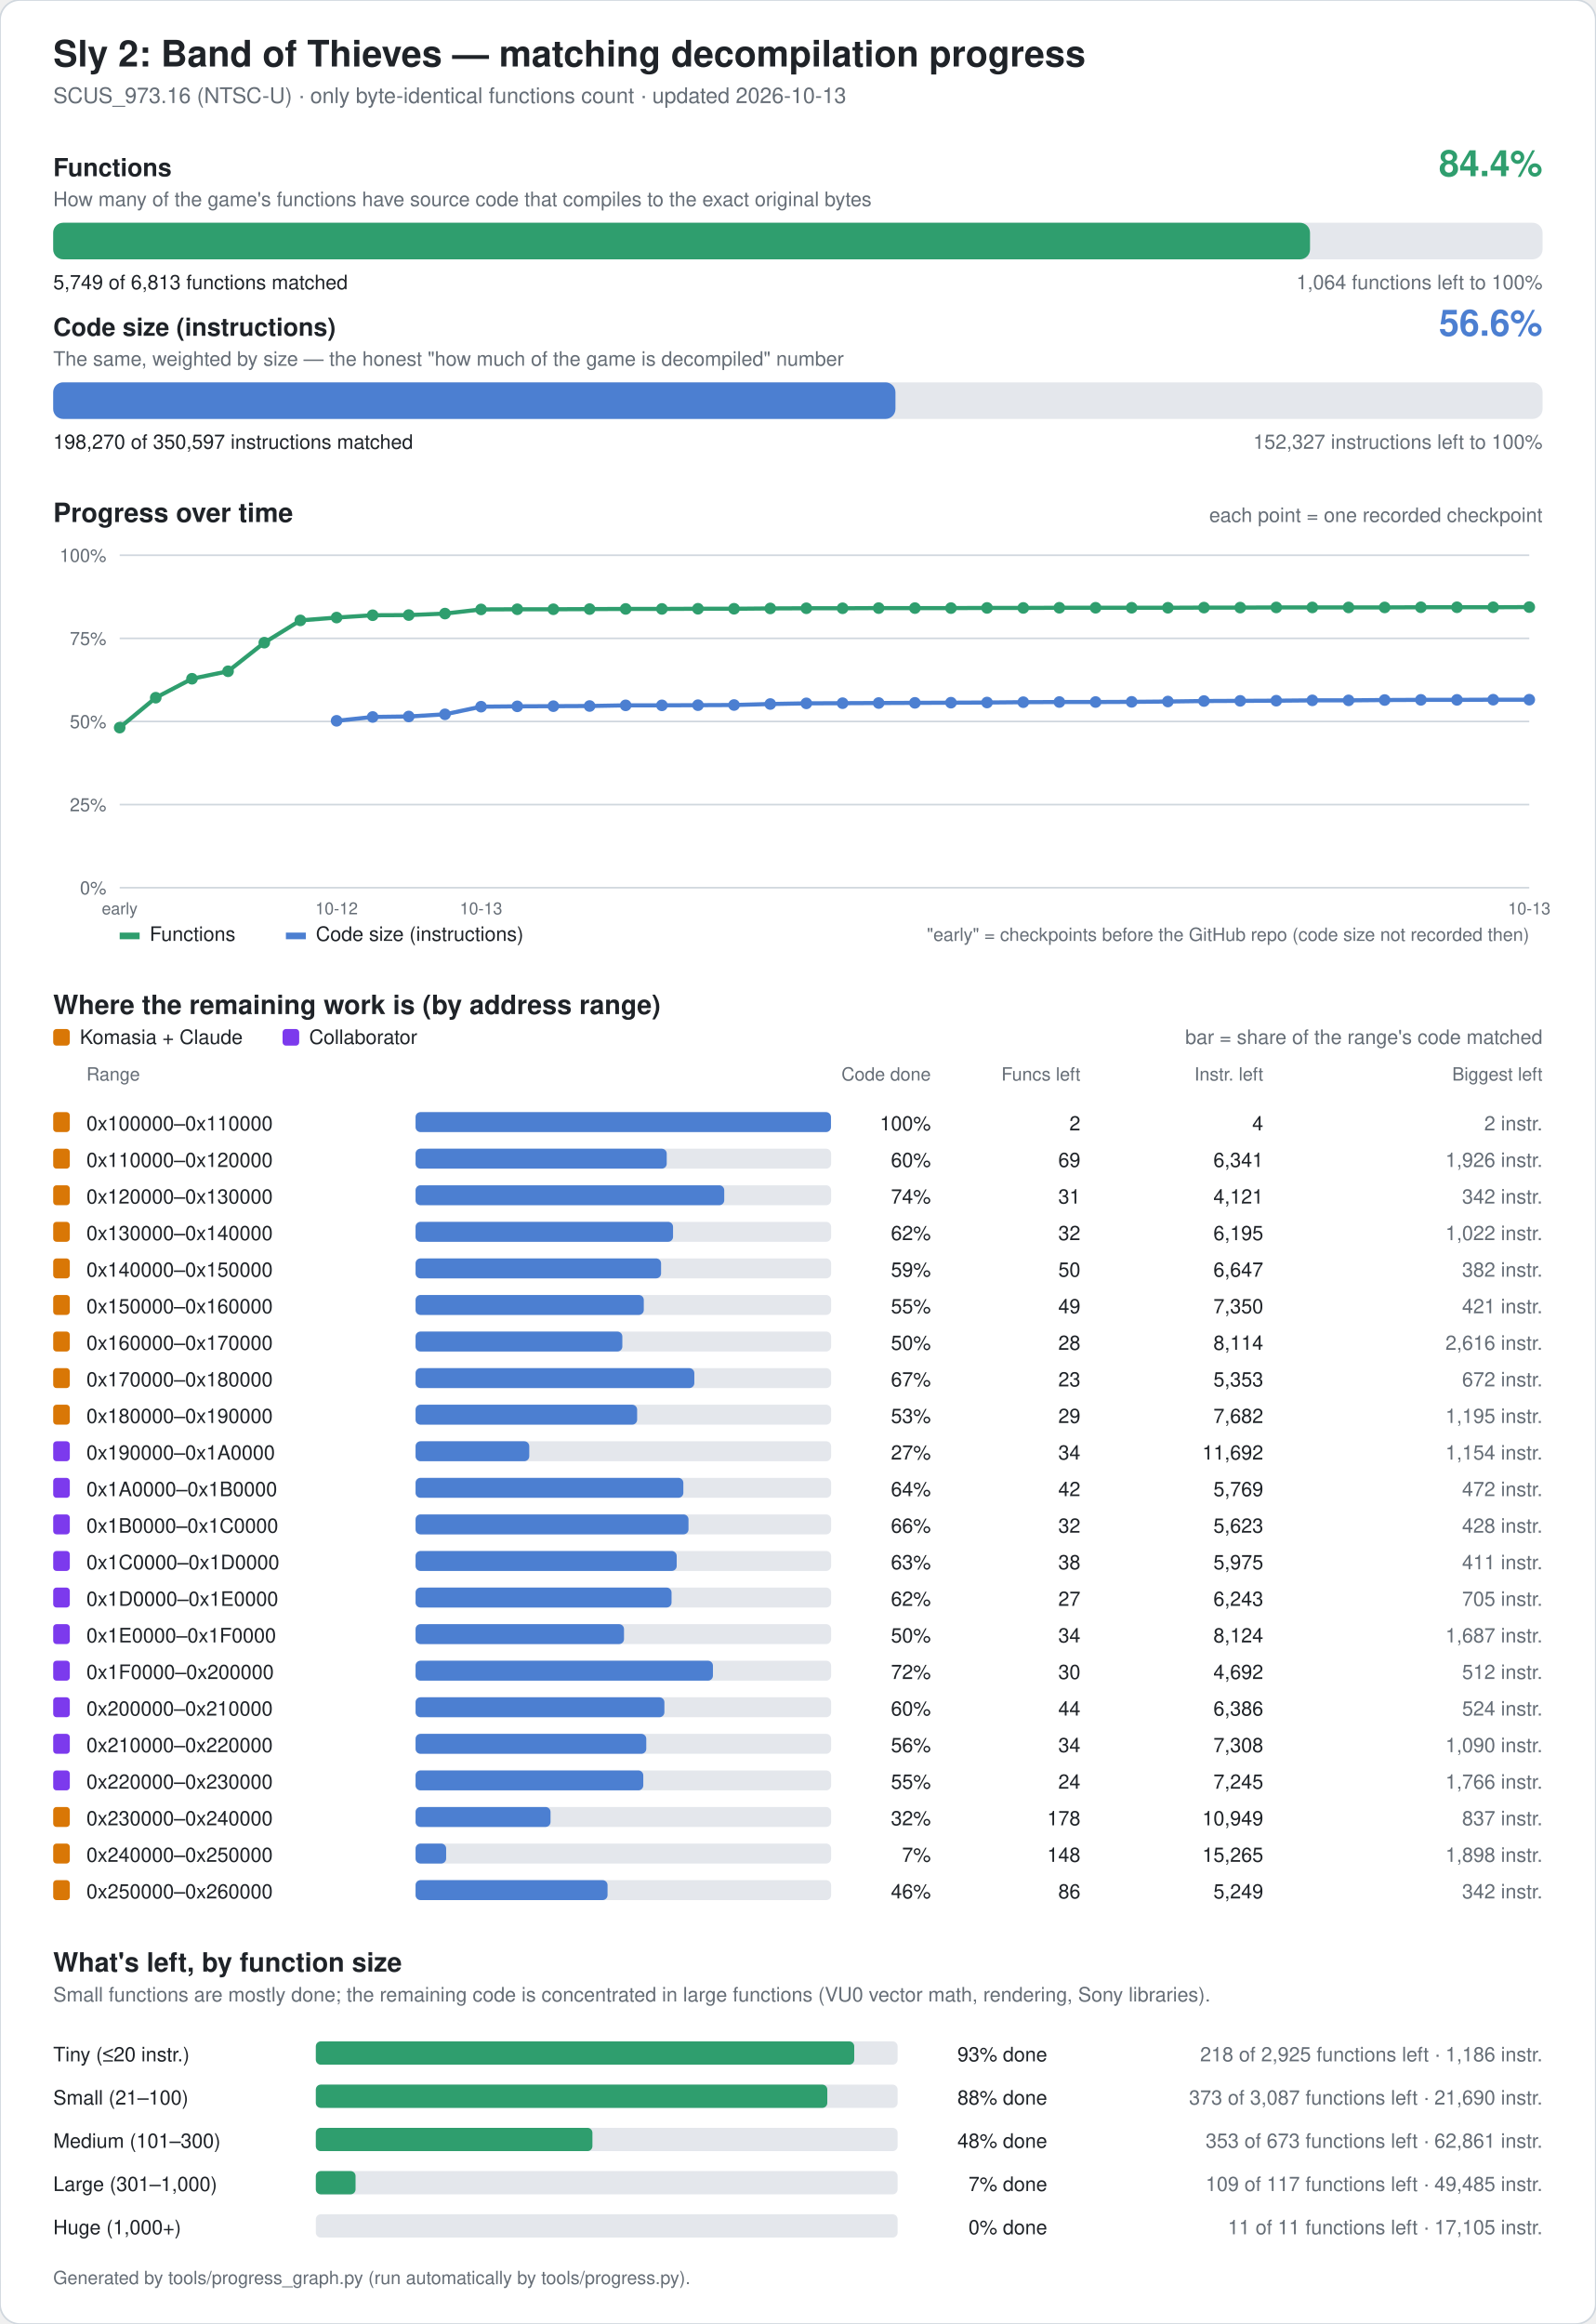
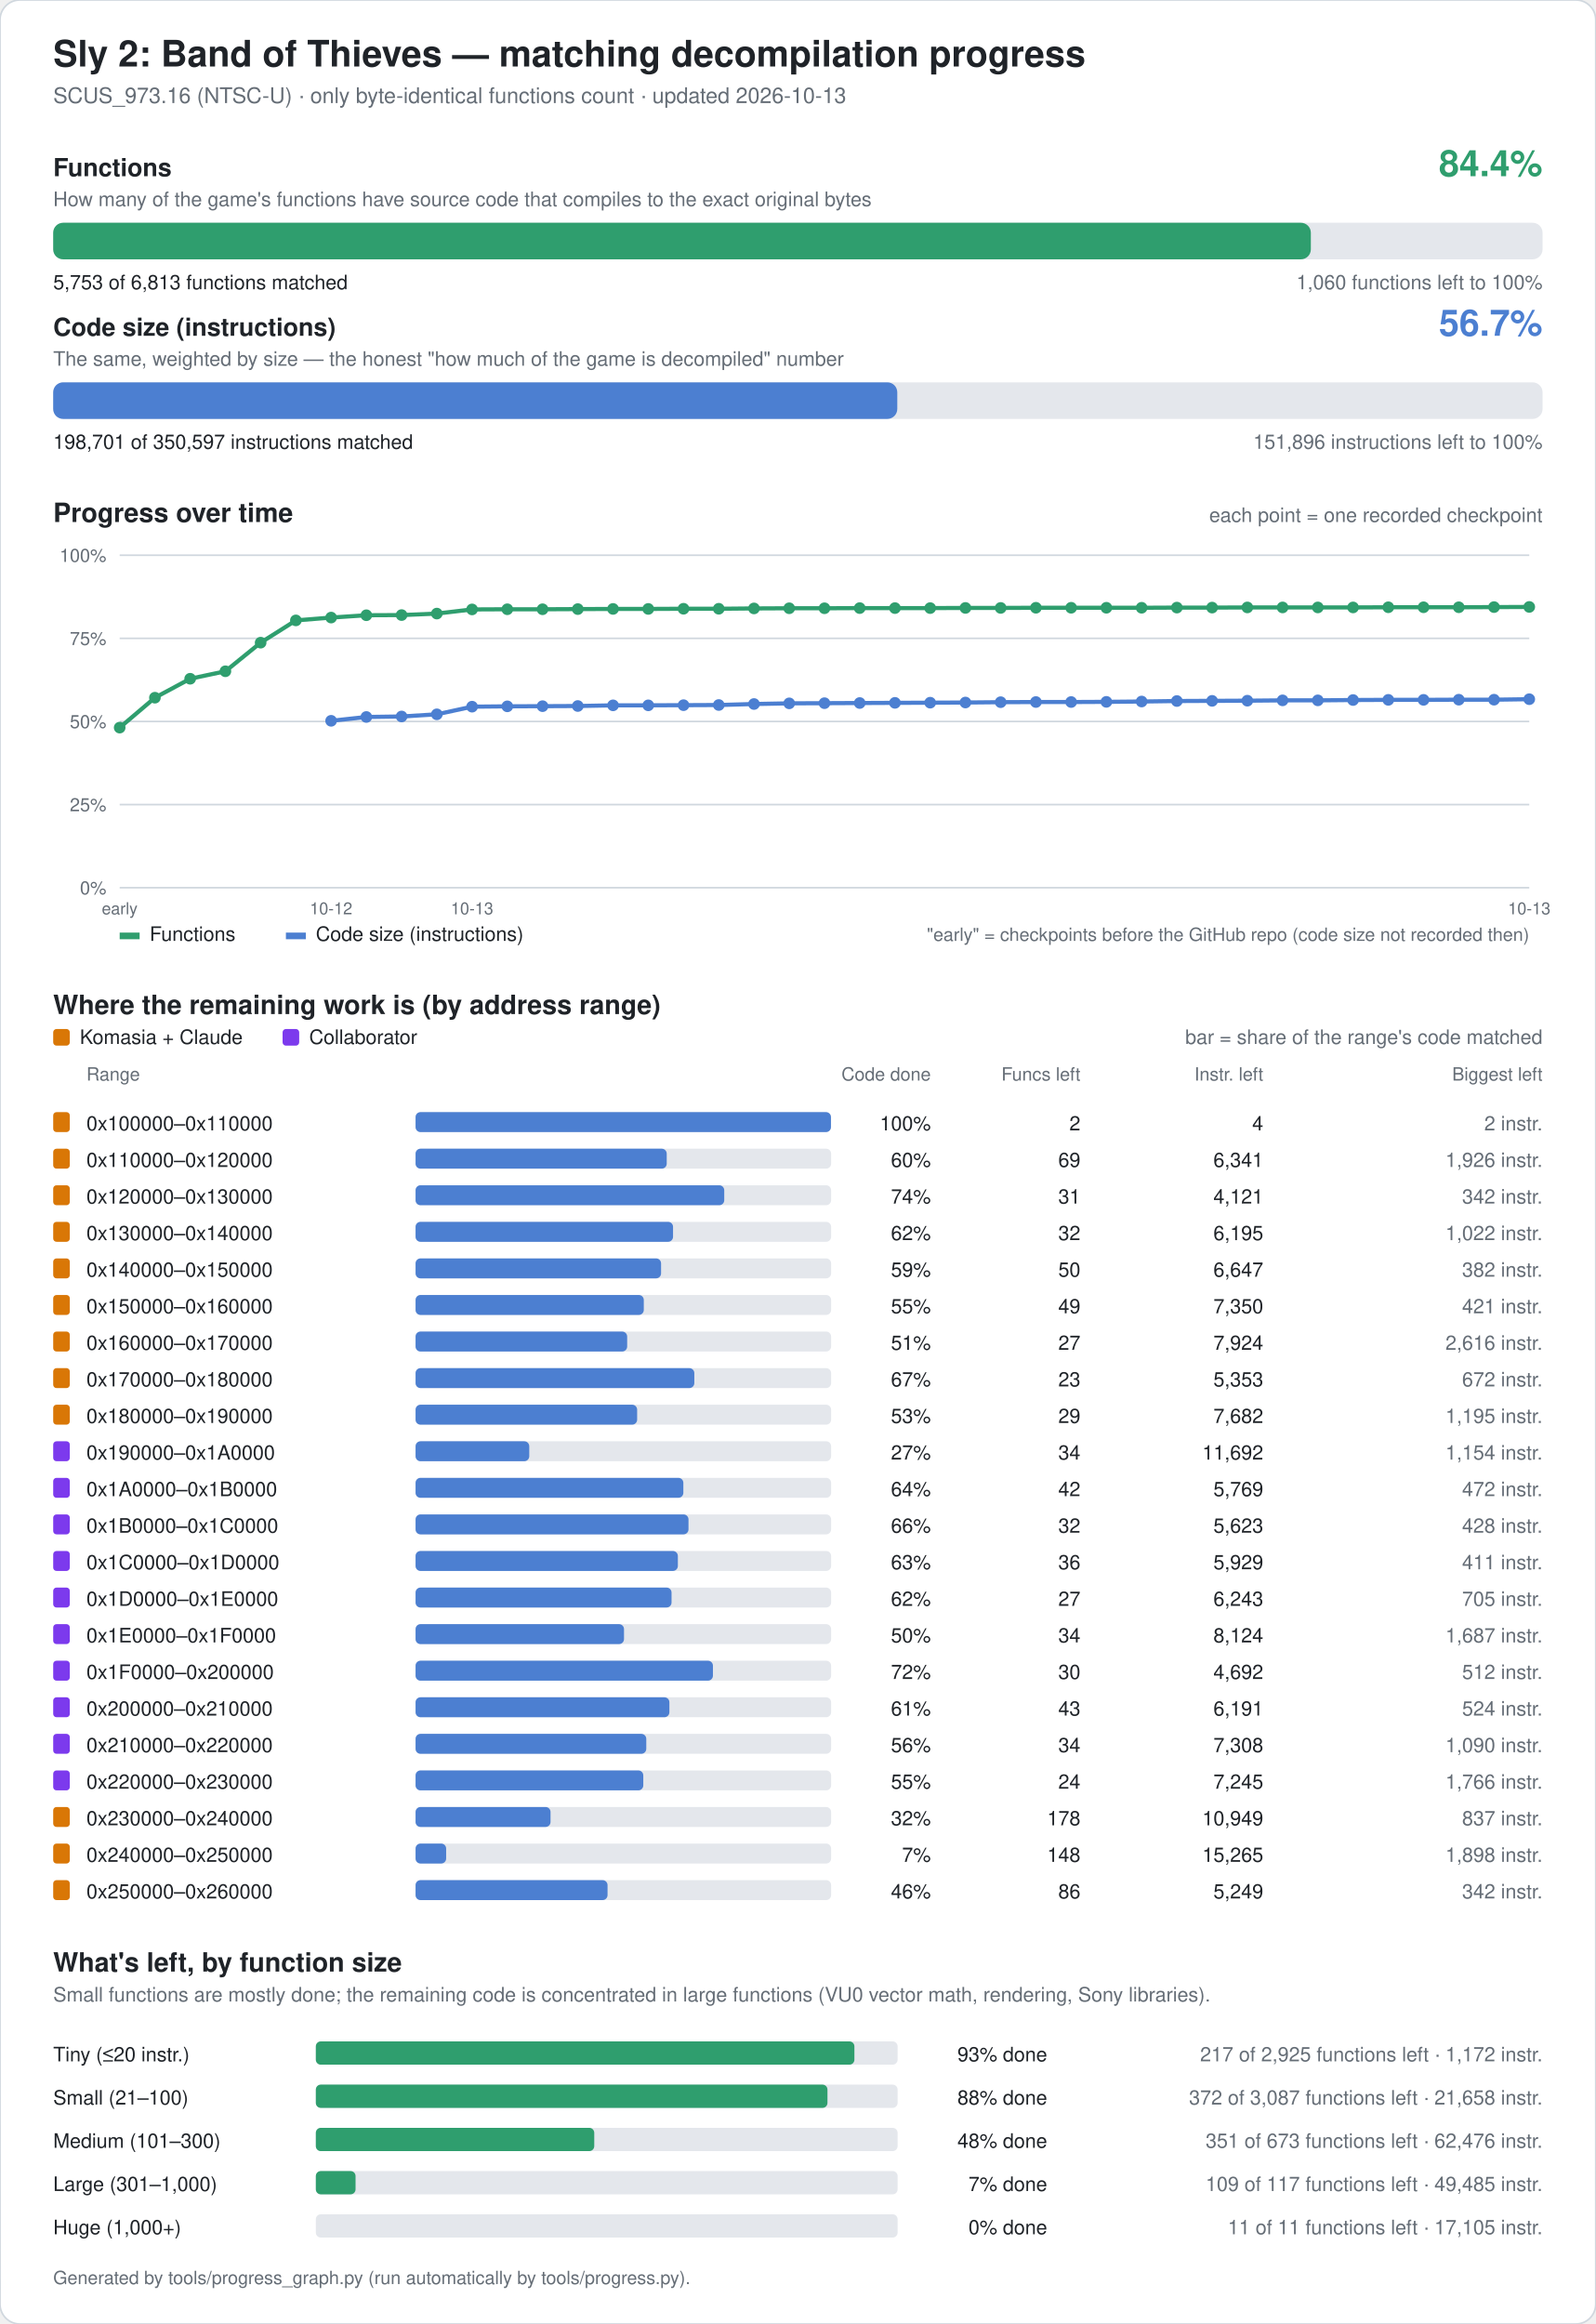
<svg xmlns="http://www.w3.org/2000/svg" width="960" height="1398" viewBox="0 0 960 1398" font-family="-apple-system,BlinkMacSystemFont,Segoe UI,Helvetica,Arial,sans-serif">
  <rect width="960" height="1398" rx="12" fill="#ffffff" stroke="#d0d7de" />
  <text x="32.0" y="40.0" font-size="22" fill="#1f2328" text-anchor="start" font-weight="bold">Sly 2: Band of Thieves — matching decompilation progress</text>
  <text x="32.0" y="62.0" font-size="13" fill="#656d76" text-anchor="start" font-weight="normal">SCUS_973.16 (NTSC-U) · only byte-identical functions count · updated 2026-10-13</text>
  <text x="32.0" y="106.0" font-size="15" fill="#1f2328" text-anchor="start" font-weight="bold">Functions</text>
  <text x="928.0" y="106.0" font-size="22" fill="#2f9e6e" text-anchor="end" font-weight="bold">84.4%</text>
  <text x="32.0" y="124.0" font-size="12" fill="#656d76" text-anchor="start" font-weight="normal">How many of the game's functions have source code that compiles to the exact original bytes</text>
  <rect x="32" y="134" width="896" height="22" rx="6" fill="#e4e7ec" />
-   <rect x="32" y="134" width="756.1" height="22" rx="6" fill="#2f9e6e" />
-   <text x="32.0" y="174.0" font-size="12" fill="#1f2328" text-anchor="start" font-weight="normal">5,749 of 6,813 functions matched</text>
-   <text x="928.0" y="174.0" font-size="12" fill="#656d76" text-anchor="end" font-weight="normal">1,064 functions left to 100%</text>
+   <rect x="32" y="134" width="756.6" height="22" rx="6" fill="#2f9e6e" />
+   <text x="32.0" y="174.0" font-size="12" fill="#1f2328" text-anchor="start" font-weight="normal">5,753 of 6,813 functions matched</text>
+   <text x="928.0" y="174.0" font-size="12" fill="#656d76" text-anchor="end" font-weight="normal">1,060 functions left to 100%</text>
  <text x="32.0" y="202.0" font-size="15" fill="#1f2328" text-anchor="start" font-weight="bold">Code size (instructions)</text>
-   <text x="928.0" y="202.0" font-size="22" fill="#4c7fd1" text-anchor="end" font-weight="bold">56.6%</text>
+   <text x="928.0" y="202.0" font-size="22" fill="#4c7fd1" text-anchor="end" font-weight="bold">56.7%</text>
  <text x="32.0" y="220.0" font-size="12" fill="#656d76" text-anchor="start" font-weight="normal">The same, weighted by size — the honest "how much of the game is decompiled" number</text>
  <rect x="32" y="230" width="896" height="22" rx="6" fill="#e4e7ec" />
-   <rect x="32" y="230" width="506.7" height="22" rx="6" fill="#4c7fd1" />
-   <text x="32.0" y="270.0" font-size="12" fill="#1f2328" text-anchor="start" font-weight="normal">198,270 of 350,597 instructions matched</text>
-   <text x="928.0" y="270.0" font-size="12" fill="#656d76" text-anchor="end" font-weight="normal">152,327 instructions left to 100%</text>
+   <rect x="32" y="230" width="507.8" height="22" rx="6" fill="#4c7fd1" />
+   <text x="32.0" y="270.0" font-size="12" fill="#1f2328" text-anchor="start" font-weight="normal">198,701 of 350,597 instructions matched</text>
+   <text x="928.0" y="270.0" font-size="12" fill="#656d76" text-anchor="end" font-weight="normal">151,896 instructions left to 100%</text>
  <text x="32.0" y="314.0" font-size="16" fill="#1f2328" text-anchor="start" font-weight="bold">Progress over time</text>
  <text x="928.0" y="314.0" font-size="12" fill="#656d76" text-anchor="end" font-weight="normal">each point = one recorded checkpoint</text>
  <line x1="72" y1="534.0" x2="920" y2="534.0" stroke="#d0d7de" stroke-width="1" />
  <text x="64.0" y="538.0" font-size="11" fill="#656d76" text-anchor="end" font-weight="normal">0%</text>
  <line x1="72" y1="484.0" x2="920" y2="484.0" stroke="#d0d7de" stroke-width="1" />
  <text x="64.0" y="488.0" font-size="11" fill="#656d76" text-anchor="end" font-weight="normal">25%</text>
  <line x1="72" y1="434.0" x2="920" y2="434.0" stroke="#d0d7de" stroke-width="1" />
  <text x="64.0" y="438.0" font-size="11" fill="#656d76" text-anchor="end" font-weight="normal">50%</text>
  <line x1="72" y1="384.0" x2="920" y2="384.0" stroke="#d0d7de" stroke-width="1" />
  <text x="64.0" y="388.0" font-size="11" fill="#656d76" text-anchor="end" font-weight="normal">75%</text>
  <line x1="72" y1="334.0" x2="920" y2="334.0" stroke="#d0d7de" stroke-width="1" />
  <text x="64.0" y="338.0" font-size="11" fill="#656d76" text-anchor="end" font-weight="normal">100%</text>
-   <polyline fill="none" stroke="#2f9e6e" stroke-width="2.5" stroke-linejoin="round" points="72.0,437.7 93.7,419.7 115.5,408.3 137.2,403.8 159.0,386.6 180.7,373.2 202.5,371.5 224.2,370.1 245.9,370.0 267.7,369.1 289.4,366.6 311.2,366.5 332.9,366.5 354.7,366.4 376.4,366.3 398.2,366.3 419.9,366.2 441.6,366.2 463.4,366.0 485.1,365.9 506.9,365.9 528.6,365.8 550.4,365.8 572.1,365.8 593.8,365.7 615.6,365.7 637.3,365.6 659.1,365.6 680.8,365.6 702.6,365.6 724.3,365.5 746.1,365.5 767.8,365.4 789.5,365.4 811.3,365.4 833.0,365.4 854.8,365.3 876.5,365.3 898.3,365.3 920.0,365.2" />
+   <polyline fill="none" stroke="#2f9e6e" stroke-width="2.5" stroke-linejoin="round" points="72.0,437.7 93.2,419.7 114.4,408.3 135.6,403.8 156.8,386.6 178.0,373.2 199.2,371.5 220.4,370.1 241.6,370.0 262.8,369.1 284.0,366.6 305.2,366.5 326.4,366.5 347.6,366.4 368.8,366.3 390.0,366.3 411.2,366.2 432.4,366.2 453.6,366.0 474.8,365.9 496.0,365.9 517.2,365.8 538.4,365.8 559.6,365.8 580.8,365.7 602.0,365.7 623.2,365.6 644.4,365.6 665.6,365.6 686.8,365.6 708.0,365.5 729.2,365.5 750.4,365.4 771.6,365.4 792.8,365.4 814.0,365.4 835.2,365.3 856.4,365.3 877.6,365.3 898.8,365.2 920.0,365.1" />
  <circle cx="72.0" cy="437.7" r="3.5" fill="#2f9e6e" />
-   <circle cx="93.7" cy="419.7" r="3.5" fill="#2f9e6e" />
-   <circle cx="115.5" cy="408.3" r="3.5" fill="#2f9e6e" />
-   <circle cx="137.2" cy="403.8" r="3.5" fill="#2f9e6e" />
-   <circle cx="159.0" cy="386.6" r="3.5" fill="#2f9e6e" />
-   <circle cx="180.7" cy="373.2" r="3.5" fill="#2f9e6e" />
-   <circle cx="202.5" cy="371.5" r="3.5" fill="#2f9e6e" />
-   <circle cx="224.2" cy="370.1" r="3.5" fill="#2f9e6e" />
-   <circle cx="245.9" cy="370.0" r="3.5" fill="#2f9e6e" />
-   <circle cx="267.7" cy="369.1" r="3.5" fill="#2f9e6e" />
-   <circle cx="289.4" cy="366.6" r="3.5" fill="#2f9e6e" />
-   <circle cx="311.2" cy="366.5" r="3.5" fill="#2f9e6e" />
-   <circle cx="332.9" cy="366.5" r="3.5" fill="#2f9e6e" />
-   <circle cx="354.7" cy="366.4" r="3.5" fill="#2f9e6e" />
-   <circle cx="376.4" cy="366.3" r="3.5" fill="#2f9e6e" />
-   <circle cx="398.2" cy="366.3" r="3.5" fill="#2f9e6e" />
-   <circle cx="419.9" cy="366.2" r="3.5" fill="#2f9e6e" />
-   <circle cx="441.6" cy="366.2" r="3.5" fill="#2f9e6e" />
-   <circle cx="463.4" cy="366.0" r="3.5" fill="#2f9e6e" />
-   <circle cx="485.1" cy="365.9" r="3.5" fill="#2f9e6e" />
-   <circle cx="506.9" cy="365.9" r="3.5" fill="#2f9e6e" />
-   <circle cx="528.6" cy="365.8" r="3.5" fill="#2f9e6e" />
-   <circle cx="550.4" cy="365.8" r="3.5" fill="#2f9e6e" />
-   <circle cx="572.1" cy="365.8" r="3.5" fill="#2f9e6e" />
-   <circle cx="593.8" cy="365.7" r="3.5" fill="#2f9e6e" />
-   <circle cx="615.6" cy="365.7" r="3.5" fill="#2f9e6e" />
-   <circle cx="637.3" cy="365.6" r="3.5" fill="#2f9e6e" />
-   <circle cx="659.1" cy="365.6" r="3.5" fill="#2f9e6e" />
-   <circle cx="680.8" cy="365.6" r="3.5" fill="#2f9e6e" />
-   <circle cx="702.6" cy="365.6" r="3.5" fill="#2f9e6e" />
-   <circle cx="724.3" cy="365.5" r="3.5" fill="#2f9e6e" />
-   <circle cx="746.1" cy="365.5" r="3.5" fill="#2f9e6e" />
-   <circle cx="767.8" cy="365.4" r="3.5" fill="#2f9e6e" />
-   <circle cx="789.5" cy="365.4" r="3.5" fill="#2f9e6e" />
-   <circle cx="811.3" cy="365.4" r="3.5" fill="#2f9e6e" />
-   <circle cx="833.0" cy="365.4" r="3.5" fill="#2f9e6e" />
-   <circle cx="854.8" cy="365.3" r="3.5" fill="#2f9e6e" />
-   <circle cx="876.5" cy="365.3" r="3.5" fill="#2f9e6e" />
-   <circle cx="898.3" cy="365.3" r="3.5" fill="#2f9e6e" />
-   <circle cx="920.0" cy="365.2" r="3.5" fill="#2f9e6e" />
-   <polyline fill="none" stroke="#4c7fd1" stroke-width="2.5" stroke-linejoin="round" points="202.5,433.6 224.2,431.3 245.9,431.0 267.7,429.7 289.4,425.1 311.2,424.9 332.9,424.8 354.7,424.7 376.4,424.3 398.2,424.3 419.9,424.2 441.6,424.1 463.4,423.5 485.1,423.1 506.9,423.0 528.6,422.9 550.4,422.8 572.1,422.7 593.8,422.6 615.6,422.4 637.3,422.3 659.1,422.3 680.8,422.2 702.6,422.0 724.3,421.7 746.1,421.6 767.8,421.5 789.5,421.3 811.3,421.3 833.0,421.1 854.8,421.0 876.5,421.0 898.3,420.9 920.0,420.9" />
-   <circle cx="202.5" cy="433.6" r="3.5" fill="#4c7fd1" />
-   <circle cx="224.2" cy="431.3" r="3.5" fill="#4c7fd1" />
-   <circle cx="245.9" cy="431.0" r="3.5" fill="#4c7fd1" />
-   <circle cx="267.7" cy="429.7" r="3.5" fill="#4c7fd1" />
-   <circle cx="289.4" cy="425.1" r="3.5" fill="#4c7fd1" />
-   <circle cx="311.2" cy="424.9" r="3.5" fill="#4c7fd1" />
-   <circle cx="332.9" cy="424.8" r="3.5" fill="#4c7fd1" />
-   <circle cx="354.7" cy="424.7" r="3.5" fill="#4c7fd1" />
-   <circle cx="376.4" cy="424.3" r="3.5" fill="#4c7fd1" />
-   <circle cx="398.2" cy="424.3" r="3.5" fill="#4c7fd1" />
-   <circle cx="419.9" cy="424.2" r="3.5" fill="#4c7fd1" />
-   <circle cx="441.6" cy="424.1" r="3.5" fill="#4c7fd1" />
-   <circle cx="463.4" cy="423.5" r="3.5" fill="#4c7fd1" />
-   <circle cx="485.1" cy="423.1" r="3.5" fill="#4c7fd1" />
-   <circle cx="506.9" cy="423.0" r="3.5" fill="#4c7fd1" />
-   <circle cx="528.6" cy="422.9" r="3.5" fill="#4c7fd1" />
-   <circle cx="550.4" cy="422.8" r="3.5" fill="#4c7fd1" />
-   <circle cx="572.1" cy="422.7" r="3.5" fill="#4c7fd1" />
-   <circle cx="593.8" cy="422.6" r="3.5" fill="#4c7fd1" />
-   <circle cx="615.6" cy="422.4" r="3.5" fill="#4c7fd1" />
-   <circle cx="637.3" cy="422.3" r="3.5" fill="#4c7fd1" />
-   <circle cx="659.1" cy="422.3" r="3.5" fill="#4c7fd1" />
-   <circle cx="680.8" cy="422.2" r="3.5" fill="#4c7fd1" />
-   <circle cx="702.6" cy="422.0" r="3.5" fill="#4c7fd1" />
-   <circle cx="724.3" cy="421.7" r="3.5" fill="#4c7fd1" />
-   <circle cx="746.1" cy="421.6" r="3.5" fill="#4c7fd1" />
-   <circle cx="767.8" cy="421.5" r="3.5" fill="#4c7fd1" />
-   <circle cx="789.5" cy="421.3" r="3.5" fill="#4c7fd1" />
-   <circle cx="811.3" cy="421.3" r="3.5" fill="#4c7fd1" />
-   <circle cx="833.0" cy="421.1" r="3.5" fill="#4c7fd1" />
-   <circle cx="854.8" cy="421.0" r="3.5" fill="#4c7fd1" />
-   <circle cx="876.5" cy="421.0" r="3.5" fill="#4c7fd1" />
-   <circle cx="898.3" cy="420.9" r="3.5" fill="#4c7fd1" />
-   <circle cx="920.0" cy="420.9" r="3.5" fill="#4c7fd1" />
+   <circle cx="93.2" cy="419.7" r="3.5" fill="#2f9e6e" />
+   <circle cx="114.4" cy="408.3" r="3.5" fill="#2f9e6e" />
+   <circle cx="135.6" cy="403.8" r="3.5" fill="#2f9e6e" />
+   <circle cx="156.8" cy="386.6" r="3.5" fill="#2f9e6e" />
+   <circle cx="178.0" cy="373.2" r="3.5" fill="#2f9e6e" />
+   <circle cx="199.2" cy="371.5" r="3.5" fill="#2f9e6e" />
+   <circle cx="220.4" cy="370.1" r="3.5" fill="#2f9e6e" />
+   <circle cx="241.6" cy="370.0" r="3.5" fill="#2f9e6e" />
+   <circle cx="262.8" cy="369.1" r="3.5" fill="#2f9e6e" />
+   <circle cx="284.0" cy="366.6" r="3.5" fill="#2f9e6e" />
+   <circle cx="305.2" cy="366.5" r="3.5" fill="#2f9e6e" />
+   <circle cx="326.4" cy="366.5" r="3.5" fill="#2f9e6e" />
+   <circle cx="347.6" cy="366.4" r="3.5" fill="#2f9e6e" />
+   <circle cx="368.8" cy="366.3" r="3.5" fill="#2f9e6e" />
+   <circle cx="390.0" cy="366.3" r="3.5" fill="#2f9e6e" />
+   <circle cx="411.2" cy="366.2" r="3.5" fill="#2f9e6e" />
+   <circle cx="432.4" cy="366.2" r="3.5" fill="#2f9e6e" />
+   <circle cx="453.6" cy="366.0" r="3.5" fill="#2f9e6e" />
+   <circle cx="474.8" cy="365.9" r="3.5" fill="#2f9e6e" />
+   <circle cx="496.0" cy="365.9" r="3.5" fill="#2f9e6e" />
+   <circle cx="517.2" cy="365.8" r="3.5" fill="#2f9e6e" />
+   <circle cx="538.4" cy="365.8" r="3.5" fill="#2f9e6e" />
+   <circle cx="559.6" cy="365.8" r="3.5" fill="#2f9e6e" />
+   <circle cx="580.8" cy="365.7" r="3.5" fill="#2f9e6e" />
+   <circle cx="602.0" cy="365.7" r="3.5" fill="#2f9e6e" />
+   <circle cx="623.2" cy="365.6" r="3.5" fill="#2f9e6e" />
+   <circle cx="644.4" cy="365.6" r="3.5" fill="#2f9e6e" />
+   <circle cx="665.6" cy="365.6" r="3.5" fill="#2f9e6e" />
+   <circle cx="686.8" cy="365.6" r="3.5" fill="#2f9e6e" />
+   <circle cx="708.0" cy="365.5" r="3.5" fill="#2f9e6e" />
+   <circle cx="729.2" cy="365.5" r="3.5" fill="#2f9e6e" />
+   <circle cx="750.4" cy="365.4" r="3.5" fill="#2f9e6e" />
+   <circle cx="771.6" cy="365.4" r="3.5" fill="#2f9e6e" />
+   <circle cx="792.8" cy="365.4" r="3.5" fill="#2f9e6e" />
+   <circle cx="814.0" cy="365.4" r="3.5" fill="#2f9e6e" />
+   <circle cx="835.2" cy="365.3" r="3.5" fill="#2f9e6e" />
+   <circle cx="856.4" cy="365.3" r="3.5" fill="#2f9e6e" />
+   <circle cx="877.6" cy="365.3" r="3.5" fill="#2f9e6e" />
+   <circle cx="898.8" cy="365.2" r="3.5" fill="#2f9e6e" />
+   <circle cx="920.0" cy="365.1" r="3.5" fill="#2f9e6e" />
+   <polyline fill="none" stroke="#4c7fd1" stroke-width="2.5" stroke-linejoin="round" points="199.2,433.6 220.4,431.3 241.6,431.0 262.8,429.7 284.0,425.1 305.2,424.9 326.4,424.8 347.6,424.7 368.8,424.3 390.0,424.3 411.2,424.2 432.4,424.1 453.6,423.5 474.8,423.1 496.0,423.0 517.2,422.9 538.4,422.8 559.6,422.7 580.8,422.6 602.0,422.4 623.2,422.3 644.4,422.3 665.6,422.2 686.8,422.0 708.0,421.7 729.2,421.6 750.4,421.5 771.6,421.3 792.8,421.3 814.0,421.1 835.2,421.0 856.4,421.0 877.6,420.9 898.8,420.9 920.0,420.6" />
+   <circle cx="199.2" cy="433.6" r="3.5" fill="#4c7fd1" />
+   <circle cx="220.4" cy="431.3" r="3.5" fill="#4c7fd1" />
+   <circle cx="241.6" cy="431.0" r="3.5" fill="#4c7fd1" />
+   <circle cx="262.8" cy="429.7" r="3.5" fill="#4c7fd1" />
+   <circle cx="284.0" cy="425.1" r="3.5" fill="#4c7fd1" />
+   <circle cx="305.2" cy="424.9" r="3.5" fill="#4c7fd1" />
+   <circle cx="326.4" cy="424.8" r="3.5" fill="#4c7fd1" />
+   <circle cx="347.6" cy="424.7" r="3.5" fill="#4c7fd1" />
+   <circle cx="368.8" cy="424.3" r="3.5" fill="#4c7fd1" />
+   <circle cx="390.0" cy="424.3" r="3.5" fill="#4c7fd1" />
+   <circle cx="411.2" cy="424.2" r="3.5" fill="#4c7fd1" />
+   <circle cx="432.4" cy="424.1" r="3.5" fill="#4c7fd1" />
+   <circle cx="453.6" cy="423.5" r="3.5" fill="#4c7fd1" />
+   <circle cx="474.8" cy="423.1" r="3.5" fill="#4c7fd1" />
+   <circle cx="496.0" cy="423.0" r="3.5" fill="#4c7fd1" />
+   <circle cx="517.2" cy="422.9" r="3.5" fill="#4c7fd1" />
+   <circle cx="538.4" cy="422.8" r="3.5" fill="#4c7fd1" />
+   <circle cx="559.6" cy="422.7" r="3.5" fill="#4c7fd1" />
+   <circle cx="580.8" cy="422.6" r="3.5" fill="#4c7fd1" />
+   <circle cx="602.0" cy="422.4" r="3.5" fill="#4c7fd1" />
+   <circle cx="623.2" cy="422.3" r="3.5" fill="#4c7fd1" />
+   <circle cx="644.4" cy="422.3" r="3.5" fill="#4c7fd1" />
+   <circle cx="665.6" cy="422.2" r="3.5" fill="#4c7fd1" />
+   <circle cx="686.8" cy="422.0" r="3.5" fill="#4c7fd1" />
+   <circle cx="708.0" cy="421.7" r="3.5" fill="#4c7fd1" />
+   <circle cx="729.2" cy="421.6" r="3.5" fill="#4c7fd1" />
+   <circle cx="750.4" cy="421.5" r="3.5" fill="#4c7fd1" />
+   <circle cx="771.6" cy="421.3" r="3.5" fill="#4c7fd1" />
+   <circle cx="792.8" cy="421.3" r="3.5" fill="#4c7fd1" />
+   <circle cx="814.0" cy="421.1" r="3.5" fill="#4c7fd1" />
+   <circle cx="835.2" cy="421.0" r="3.5" fill="#4c7fd1" />
+   <circle cx="856.4" cy="421.0" r="3.5" fill="#4c7fd1" />
+   <circle cx="877.6" cy="420.9" r="3.5" fill="#4c7fd1" />
+   <circle cx="898.8" cy="420.9" r="3.5" fill="#4c7fd1" />
+   <circle cx="920.0" cy="420.6" r="3.5" fill="#4c7fd1" />
  <text x="72.0" y="550.0" font-size="10" fill="#656d76" text-anchor="middle" font-weight="normal">early</text>
-   <text x="202.5" y="550.0" font-size="10" fill="#656d76" text-anchor="middle" font-weight="normal">10-12</text>
-   <text x="289.4" y="550.0" font-size="10" fill="#656d76" text-anchor="middle" font-weight="normal">10-13</text>
+   <text x="199.2" y="550.0" font-size="10" fill="#656d76" text-anchor="middle" font-weight="normal">10-12</text>
+   <text x="284.0" y="550.0" font-size="10" fill="#656d76" text-anchor="middle" font-weight="normal">10-13</text>
  <text x="920.0" y="550.0" font-size="10" fill="#656d76" text-anchor="middle" font-weight="normal">10-13</text>
  <rect x="72" y="561" width="12" height="4" fill="#2f9e6e" />
  <text x="90.0" y="566.0" font-size="12" fill="#1f2328" text-anchor="start" font-weight="normal">Functions</text>
  <rect x="172" y="561" width="12" height="4" fill="#4c7fd1" />
  <text x="190.0" y="566.0" font-size="12" fill="#1f2328" text-anchor="start" font-weight="normal">Code size (instructions)</text>
  <text x="920.0" y="566.0" font-size="11" fill="#656d76" text-anchor="end" font-weight="normal">"early" = checkpoints before the GitHub repo (code size not recorded then)</text>
  <text x="32.0" y="610.0" font-size="16" fill="#1f2328" text-anchor="start" font-weight="bold">Where the remaining work is (by address range)</text>
  <rect x="32" y="619" width="10" height="10" rx="2" fill="#d97706" />
  <text x="48.0" y="628.0" font-size="12" fill="#1f2328" text-anchor="start" font-weight="normal">Komasia + Claude</text>
  <rect x="170" y="619" width="10" height="10" rx="2" fill="#7c3aed" />
  <text x="186.0" y="628.0" font-size="12" fill="#1f2328" text-anchor="start" font-weight="normal">Collaborator</text>
  <text x="928.0" y="628.0" font-size="12" fill="#656d76" text-anchor="end" font-weight="normal">bar = share of the range's code matched</text>
  <text x="52.0" y="650.0" font-size="11" fill="#656d76" text-anchor="start" font-weight="normal">Range</text>
  <text x="560.0" y="650.0" font-size="11" fill="#656d76" text-anchor="end" font-weight="normal">Code done</text>
  <text x="650.0" y="650.0" font-size="11" fill="#656d76" text-anchor="end" font-weight="normal">Funcs left</text>
  <text x="760.0" y="650.0" font-size="11" fill="#656d76" text-anchor="end" font-weight="normal">Instr. left</text>
  <text x="928.0" y="650.0" font-size="11" fill="#656d76" text-anchor="end" font-weight="normal">Biggest left</text>
  <rect x="32" y="669" width="10" height="12" rx="2" fill="#d97706" />
  <text x="52.0" y="680.0" font-size="12" fill="#1f2328" text-anchor="start" font-weight="normal">0x100000–0x110000</text>
  <rect x="250" y="669" width="250" height="12" rx="3" fill="#e4e7ec" />
  <rect x="250" y="669" width="249.9" height="12" rx="3" fill="#4c7fd1" />
  <text x="560.0" y="680.0" font-size="12" fill="#1f2328" text-anchor="end" font-weight="normal">100%</text>
  <text x="650.0" y="680.0" font-size="12" fill="#1f2328" text-anchor="end" font-weight="normal">2</text>
  <text x="760.0" y="680.0" font-size="12" fill="#1f2328" text-anchor="end" font-weight="normal">4</text>
  <text x="928.0" y="680.0" font-size="12" fill="#656d76" text-anchor="end" font-weight="normal">2 instr.</text>
  <rect x="32" y="691" width="10" height="12" rx="2" fill="#d97706" />
  <text x="52.0" y="702.0" font-size="12" fill="#1f2328" text-anchor="start" font-weight="normal">0x110000–0x120000</text>
  <rect x="250" y="691" width="250" height="12" rx="3" fill="#e4e7ec" />
  <rect x="250" y="691" width="151.1" height="12" rx="3" fill="#4c7fd1" />
  <text x="560.0" y="702.0" font-size="12" fill="#1f2328" text-anchor="end" font-weight="normal">60%</text>
  <text x="650.0" y="702.0" font-size="12" fill="#1f2328" text-anchor="end" font-weight="normal">69</text>
  <text x="760.0" y="702.0" font-size="12" fill="#1f2328" text-anchor="end" font-weight="normal">6,341</text>
  <text x="928.0" y="702.0" font-size="12" fill="#656d76" text-anchor="end" font-weight="normal">1,926 instr.</text>
  <rect x="32" y="713" width="10" height="12" rx="2" fill="#d97706" />
  <text x="52.0" y="724.0" font-size="12" fill="#1f2328" text-anchor="start" font-weight="normal">0x120000–0x130000</text>
  <rect x="250" y="713" width="250" height="12" rx="3" fill="#e4e7ec" />
  <rect x="250" y="713" width="185.7" height="12" rx="3" fill="#4c7fd1" />
  <text x="560.0" y="724.0" font-size="12" fill="#1f2328" text-anchor="end" font-weight="normal">74%</text>
  <text x="650.0" y="724.0" font-size="12" fill="#1f2328" text-anchor="end" font-weight="normal">31</text>
  <text x="760.0" y="724.0" font-size="12" fill="#1f2328" text-anchor="end" font-weight="normal">4,121</text>
  <text x="928.0" y="724.0" font-size="12" fill="#656d76" text-anchor="end" font-weight="normal">342 instr.</text>
  <rect x="32" y="735" width="10" height="12" rx="2" fill="#d97706" />
  <text x="52.0" y="746.0" font-size="12" fill="#1f2328" text-anchor="start" font-weight="normal">0x130000–0x140000</text>
  <rect x="250" y="735" width="250" height="12" rx="3" fill="#e4e7ec" />
  <rect x="250" y="735" width="154.9" height="12" rx="3" fill="#4c7fd1" />
  <text x="560.0" y="746.0" font-size="12" fill="#1f2328" text-anchor="end" font-weight="normal">62%</text>
  <text x="650.0" y="746.0" font-size="12" fill="#1f2328" text-anchor="end" font-weight="normal">32</text>
  <text x="760.0" y="746.0" font-size="12" fill="#1f2328" text-anchor="end" font-weight="normal">6,195</text>
  <text x="928.0" y="746.0" font-size="12" fill="#656d76" text-anchor="end" font-weight="normal">1,022 instr.</text>
  <rect x="32" y="757" width="10" height="12" rx="2" fill="#d97706" />
  <text x="52.0" y="768.0" font-size="12" fill="#1f2328" text-anchor="start" font-weight="normal">0x140000–0x150000</text>
  <rect x="250" y="757" width="250" height="12" rx="3" fill="#e4e7ec" />
  <rect x="250" y="757" width="147.7" height="12" rx="3" fill="#4c7fd1" />
  <text x="560.0" y="768.0" font-size="12" fill="#1f2328" text-anchor="end" font-weight="normal">59%</text>
  <text x="650.0" y="768.0" font-size="12" fill="#1f2328" text-anchor="end" font-weight="normal">50</text>
  <text x="760.0" y="768.0" font-size="12" fill="#1f2328" text-anchor="end" font-weight="normal">6,647</text>
  <text x="928.0" y="768.0" font-size="12" fill="#656d76" text-anchor="end" font-weight="normal">382 instr.</text>
  <rect x="32" y="779" width="10" height="12" rx="2" fill="#d97706" />
  <text x="52.0" y="790.0" font-size="12" fill="#1f2328" text-anchor="start" font-weight="normal">0x150000–0x160000</text>
  <rect x="250" y="779" width="250" height="12" rx="3" fill="#e4e7ec" />
  <rect x="250" y="779" width="137.3" height="12" rx="3" fill="#4c7fd1" />
  <text x="560.0" y="790.0" font-size="12" fill="#1f2328" text-anchor="end" font-weight="normal">55%</text>
  <text x="650.0" y="790.0" font-size="12" fill="#1f2328" text-anchor="end" font-weight="normal">49</text>
  <text x="760.0" y="790.0" font-size="12" fill="#1f2328" text-anchor="end" font-weight="normal">7,350</text>
  <text x="928.0" y="790.0" font-size="12" fill="#656d76" text-anchor="end" font-weight="normal">421 instr.</text>
  <rect x="32" y="801" width="10" height="12" rx="2" fill="#d97706" />
  <text x="52.0" y="812.0" font-size="12" fill="#1f2328" text-anchor="start" font-weight="normal">0x160000–0x170000</text>
  <rect x="250" y="801" width="250" height="12" rx="3" fill="#e4e7ec" />
-   <rect x="250" y="801" width="124.4" height="12" rx="3" fill="#4c7fd1" />
-   <text x="560.0" y="812.0" font-size="12" fill="#1f2328" text-anchor="end" font-weight="normal">50%</text>
-   <text x="650.0" y="812.0" font-size="12" fill="#1f2328" text-anchor="end" font-weight="normal">28</text>
-   <text x="760.0" y="812.0" font-size="12" fill="#1f2328" text-anchor="end" font-weight="normal">8,114</text>
+   <rect x="250" y="801" width="127.3" height="12" rx="3" fill="#4c7fd1" />
+   <text x="560.0" y="812.0" font-size="12" fill="#1f2328" text-anchor="end" font-weight="normal">51%</text>
+   <text x="650.0" y="812.0" font-size="12" fill="#1f2328" text-anchor="end" font-weight="normal">27</text>
+   <text x="760.0" y="812.0" font-size="12" fill="#1f2328" text-anchor="end" font-weight="normal">7,924</text>
  <text x="928.0" y="812.0" font-size="12" fill="#656d76" text-anchor="end" font-weight="normal">2,616 instr.</text>
  <rect x="32" y="823" width="10" height="12" rx="2" fill="#d97706" />
  <text x="52.0" y="834.0" font-size="12" fill="#1f2328" text-anchor="start" font-weight="normal">0x170000–0x180000</text>
  <rect x="250" y="823" width="250" height="12" rx="3" fill="#e4e7ec" />
  <rect x="250" y="823" width="167.7" height="12" rx="3" fill="#4c7fd1" />
  <text x="560.0" y="834.0" font-size="12" fill="#1f2328" text-anchor="end" font-weight="normal">67%</text>
  <text x="650.0" y="834.0" font-size="12" fill="#1f2328" text-anchor="end" font-weight="normal">23</text>
  <text x="760.0" y="834.0" font-size="12" fill="#1f2328" text-anchor="end" font-weight="normal">5,353</text>
  <text x="928.0" y="834.0" font-size="12" fill="#656d76" text-anchor="end" font-weight="normal">672 instr.</text>
  <rect x="32" y="845" width="10" height="12" rx="2" fill="#d97706" />
  <text x="52.0" y="856.0" font-size="12" fill="#1f2328" text-anchor="start" font-weight="normal">0x180000–0x190000</text>
  <rect x="250" y="845" width="250" height="12" rx="3" fill="#e4e7ec" />
  <rect x="250" y="845" width="133.3" height="12" rx="3" fill="#4c7fd1" />
  <text x="560.0" y="856.0" font-size="12" fill="#1f2328" text-anchor="end" font-weight="normal">53%</text>
  <text x="650.0" y="856.0" font-size="12" fill="#1f2328" text-anchor="end" font-weight="normal">29</text>
  <text x="760.0" y="856.0" font-size="12" fill="#1f2328" text-anchor="end" font-weight="normal">7,682</text>
  <text x="928.0" y="856.0" font-size="12" fill="#656d76" text-anchor="end" font-weight="normal">1,195 instr.</text>
  <rect x="32" y="867" width="10" height="12" rx="2" fill="#7c3aed" />
  <text x="52.0" y="878.0" font-size="12" fill="#1f2328" text-anchor="start" font-weight="normal">0x190000–0x1A0000</text>
  <rect x="250" y="867" width="250" height="12" rx="3" fill="#e4e7ec" />
  <rect x="250" y="867" width="68.4" height="12" rx="3" fill="#4c7fd1" />
  <text x="560.0" y="878.0" font-size="12" fill="#1f2328" text-anchor="end" font-weight="normal">27%</text>
  <text x="650.0" y="878.0" font-size="12" fill="#1f2328" text-anchor="end" font-weight="normal">34</text>
  <text x="760.0" y="878.0" font-size="12" fill="#1f2328" text-anchor="end" font-weight="normal">11,692</text>
  <text x="928.0" y="878.0" font-size="12" fill="#656d76" text-anchor="end" font-weight="normal">1,154 instr.</text>
  <rect x="32" y="889" width="10" height="12" rx="2" fill="#7c3aed" />
  <text x="52.0" y="900.0" font-size="12" fill="#1f2328" text-anchor="start" font-weight="normal">0x1A0000–0x1B0000</text>
  <rect x="250" y="889" width="250" height="12" rx="3" fill="#e4e7ec" />
  <rect x="250" y="889" width="161.1" height="12" rx="3" fill="#4c7fd1" />
  <text x="560.0" y="900.0" font-size="12" fill="#1f2328" text-anchor="end" font-weight="normal">64%</text>
  <text x="650.0" y="900.0" font-size="12" fill="#1f2328" text-anchor="end" font-weight="normal">42</text>
  <text x="760.0" y="900.0" font-size="12" fill="#1f2328" text-anchor="end" font-weight="normal">5,769</text>
  <text x="928.0" y="900.0" font-size="12" fill="#656d76" text-anchor="end" font-weight="normal">472 instr.</text>
  <rect x="32" y="911" width="10" height="12" rx="2" fill="#7c3aed" />
  <text x="52.0" y="922.0" font-size="12" fill="#1f2328" text-anchor="start" font-weight="normal">0x1B0000–0x1C0000</text>
  <rect x="250" y="911" width="250" height="12" rx="3" fill="#e4e7ec" />
  <rect x="250" y="911" width="164.2" height="12" rx="3" fill="#4c7fd1" />
  <text x="560.0" y="922.0" font-size="12" fill="#1f2328" text-anchor="end" font-weight="normal">66%</text>
  <text x="650.0" y="922.0" font-size="12" fill="#1f2328" text-anchor="end" font-weight="normal">32</text>
  <text x="760.0" y="922.0" font-size="12" fill="#1f2328" text-anchor="end" font-weight="normal">5,623</text>
  <text x="928.0" y="922.0" font-size="12" fill="#656d76" text-anchor="end" font-weight="normal">428 instr.</text>
  <rect x="32" y="933" width="10" height="12" rx="2" fill="#7c3aed" />
  <text x="52.0" y="944.0" font-size="12" fill="#1f2328" text-anchor="start" font-weight="normal">0x1C0000–0x1D0000</text>
  <rect x="250" y="933" width="250" height="12" rx="3" fill="#e4e7ec" />
-   <rect x="250" y="933" width="157.1" height="12" rx="3" fill="#4c7fd1" />
+   <rect x="250" y="933" width="157.8" height="12" rx="3" fill="#4c7fd1" />
  <text x="560.0" y="944.0" font-size="12" fill="#1f2328" text-anchor="end" font-weight="normal">63%</text>
-   <text x="650.0" y="944.0" font-size="12" fill="#1f2328" text-anchor="end" font-weight="normal">38</text>
-   <text x="760.0" y="944.0" font-size="12" fill="#1f2328" text-anchor="end" font-weight="normal">5,975</text>
+   <text x="650.0" y="944.0" font-size="12" fill="#1f2328" text-anchor="end" font-weight="normal">36</text>
+   <text x="760.0" y="944.0" font-size="12" fill="#1f2328" text-anchor="end" font-weight="normal">5,929</text>
  <text x="928.0" y="944.0" font-size="12" fill="#656d76" text-anchor="end" font-weight="normal">411 instr.</text>
  <rect x="32" y="955" width="10" height="12" rx="2" fill="#7c3aed" />
  <text x="52.0" y="966.0" font-size="12" fill="#1f2328" text-anchor="start" font-weight="normal">0x1D0000–0x1E0000</text>
  <rect x="250" y="955" width="250" height="12" rx="3" fill="#e4e7ec" />
  <rect x="250" y="955" width="154.0" height="12" rx="3" fill="#4c7fd1" />
  <text x="560.0" y="966.0" font-size="12" fill="#1f2328" text-anchor="end" font-weight="normal">62%</text>
  <text x="650.0" y="966.0" font-size="12" fill="#1f2328" text-anchor="end" font-weight="normal">27</text>
  <text x="760.0" y="966.0" font-size="12" fill="#1f2328" text-anchor="end" font-weight="normal">6,243</text>
  <text x="928.0" y="966.0" font-size="12" fill="#656d76" text-anchor="end" font-weight="normal">705 instr.</text>
  <rect x="32" y="977" width="10" height="12" rx="2" fill="#7c3aed" />
  <text x="52.0" y="988.0" font-size="12" fill="#1f2328" text-anchor="start" font-weight="normal">0x1E0000–0x1F0000</text>
  <rect x="250" y="977" width="250" height="12" rx="3" fill="#e4e7ec" />
  <rect x="250" y="977" width="125.4" height="12" rx="3" fill="#4c7fd1" />
  <text x="560.0" y="988.0" font-size="12" fill="#1f2328" text-anchor="end" font-weight="normal">50%</text>
  <text x="650.0" y="988.0" font-size="12" fill="#1f2328" text-anchor="end" font-weight="normal">34</text>
  <text x="760.0" y="988.0" font-size="12" fill="#1f2328" text-anchor="end" font-weight="normal">8,124</text>
  <text x="928.0" y="988.0" font-size="12" fill="#656d76" text-anchor="end" font-weight="normal">1,687 instr.</text>
  <rect x="32" y="999" width="10" height="12" rx="2" fill="#7c3aed" />
  <text x="52.0" y="1010.0" font-size="12" fill="#1f2328" text-anchor="start" font-weight="normal">0x1F0000–0x200000</text>
  <rect x="250" y="999" width="250" height="12" rx="3" fill="#e4e7ec" />
  <rect x="250" y="999" width="178.9" height="12" rx="3" fill="#4c7fd1" />
  <text x="560.0" y="1010.0" font-size="12" fill="#1f2328" text-anchor="end" font-weight="normal">72%</text>
  <text x="650.0" y="1010.0" font-size="12" fill="#1f2328" text-anchor="end" font-weight="normal">30</text>
  <text x="760.0" y="1010.0" font-size="12" fill="#1f2328" text-anchor="end" font-weight="normal">4,692</text>
  <text x="928.0" y="1010.0" font-size="12" fill="#656d76" text-anchor="end" font-weight="normal">512 instr.</text>
  <rect x="32" y="1021" width="10" height="12" rx="2" fill="#7c3aed" />
  <text x="52.0" y="1032.0" font-size="12" fill="#1f2328" text-anchor="start" font-weight="normal">0x200000–0x210000</text>
  <rect x="250" y="1021" width="250" height="12" rx="3" fill="#e4e7ec" />
-   <rect x="250" y="1021" width="149.7" height="12" rx="3" fill="#4c7fd1" />
-   <text x="560.0" y="1032.0" font-size="12" fill="#1f2328" text-anchor="end" font-weight="normal">60%</text>
-   <text x="650.0" y="1032.0" font-size="12" fill="#1f2328" text-anchor="end" font-weight="normal">44</text>
-   <text x="760.0" y="1032.0" font-size="12" fill="#1f2328" text-anchor="end" font-weight="normal">6,386</text>
+   <rect x="250" y="1021" width="152.7" height="12" rx="3" fill="#4c7fd1" />
+   <text x="560.0" y="1032.0" font-size="12" fill="#1f2328" text-anchor="end" font-weight="normal">61%</text>
+   <text x="650.0" y="1032.0" font-size="12" fill="#1f2328" text-anchor="end" font-weight="normal">43</text>
+   <text x="760.0" y="1032.0" font-size="12" fill="#1f2328" text-anchor="end" font-weight="normal">6,191</text>
  <text x="928.0" y="1032.0" font-size="12" fill="#656d76" text-anchor="end" font-weight="normal">524 instr.</text>
  <rect x="32" y="1043" width="10" height="12" rx="2" fill="#7c3aed" />
  <text x="52.0" y="1054.0" font-size="12" fill="#1f2328" text-anchor="start" font-weight="normal">0x210000–0x220000</text>
  <rect x="250" y="1043" width="250" height="12" rx="3" fill="#e4e7ec" />
  <rect x="250" y="1043" width="138.8" height="12" rx="3" fill="#4c7fd1" />
  <text x="560.0" y="1054.0" font-size="12" fill="#1f2328" text-anchor="end" font-weight="normal">56%</text>
  <text x="650.0" y="1054.0" font-size="12" fill="#1f2328" text-anchor="end" font-weight="normal">34</text>
  <text x="760.0" y="1054.0" font-size="12" fill="#1f2328" text-anchor="end" font-weight="normal">7,308</text>
  <text x="928.0" y="1054.0" font-size="12" fill="#656d76" text-anchor="end" font-weight="normal">1,090 instr.</text>
  <rect x="32" y="1065" width="10" height="12" rx="2" fill="#7c3aed" />
  <text x="52.0" y="1076.0" font-size="12" fill="#1f2328" text-anchor="start" font-weight="normal">0x220000–0x230000</text>
  <rect x="250" y="1065" width="250" height="12" rx="3" fill="#e4e7ec" />
  <rect x="250" y="1065" width="137.0" height="12" rx="3" fill="#4c7fd1" />
  <text x="560.0" y="1076.0" font-size="12" fill="#1f2328" text-anchor="end" font-weight="normal">55%</text>
  <text x="650.0" y="1076.0" font-size="12" fill="#1f2328" text-anchor="end" font-weight="normal">24</text>
  <text x="760.0" y="1076.0" font-size="12" fill="#1f2328" text-anchor="end" font-weight="normal">7,245</text>
  <text x="928.0" y="1076.0" font-size="12" fill="#656d76" text-anchor="end" font-weight="normal">1,766 instr.</text>
  <rect x="32" y="1087" width="10" height="12" rx="2" fill="#d97706" />
  <text x="52.0" y="1098.0" font-size="12" fill="#1f2328" text-anchor="start" font-weight="normal">0x230000–0x240000</text>
  <rect x="250" y="1087" width="250" height="12" rx="3" fill="#e4e7ec" />
  <rect x="250" y="1087" width="81.2" height="12" rx="3" fill="#4c7fd1" />
  <text x="560.0" y="1098.0" font-size="12" fill="#1f2328" text-anchor="end" font-weight="normal">32%</text>
  <text x="650.0" y="1098.0" font-size="12" fill="#1f2328" text-anchor="end" font-weight="normal">178</text>
  <text x="760.0" y="1098.0" font-size="12" fill="#1f2328" text-anchor="end" font-weight="normal">10,949</text>
  <text x="928.0" y="1098.0" font-size="12" fill="#656d76" text-anchor="end" font-weight="normal">837 instr.</text>
  <rect x="32" y="1109" width="10" height="12" rx="2" fill="#d97706" />
  <text x="52.0" y="1120.0" font-size="12" fill="#1f2328" text-anchor="start" font-weight="normal">0x240000–0x250000</text>
  <rect x="250" y="1109" width="250" height="12" rx="3" fill="#e4e7ec" />
  <rect x="250" y="1109" width="18.4" height="12" rx="3" fill="#4c7fd1" />
  <text x="560.0" y="1120.0" font-size="12" fill="#1f2328" text-anchor="end" font-weight="normal">7%</text>
  <text x="650.0" y="1120.0" font-size="12" fill="#1f2328" text-anchor="end" font-weight="normal">148</text>
  <text x="760.0" y="1120.0" font-size="12" fill="#1f2328" text-anchor="end" font-weight="normal">15,265</text>
  <text x="928.0" y="1120.0" font-size="12" fill="#656d76" text-anchor="end" font-weight="normal">1,898 instr.</text>
  <rect x="32" y="1131" width="10" height="12" rx="2" fill="#d97706" />
  <text x="52.0" y="1142.0" font-size="12" fill="#1f2328" text-anchor="start" font-weight="normal">0x250000–0x260000</text>
  <rect x="250" y="1131" width="250" height="12" rx="3" fill="#e4e7ec" />
  <rect x="250" y="1131" width="115.5" height="12" rx="3" fill="#4c7fd1" />
  <text x="560.0" y="1142.0" font-size="12" fill="#1f2328" text-anchor="end" font-weight="normal">46%</text>
  <text x="650.0" y="1142.0" font-size="12" fill="#1f2328" text-anchor="end" font-weight="normal">86</text>
  <text x="760.0" y="1142.0" font-size="12" fill="#1f2328" text-anchor="end" font-weight="normal">5,249</text>
  <text x="928.0" y="1142.0" font-size="12" fill="#656d76" text-anchor="end" font-weight="normal">342 instr.</text>
  <text x="32.0" y="1186.0" font-size="16" fill="#1f2328" text-anchor="start" font-weight="bold">What's left, by function size</text>
  <text x="32.0" y="1204.0" font-size="12" fill="#656d76" text-anchor="start" font-weight="normal">Small functions are mostly done; the remaining code is concentrated in large functions (VU0 vector math, rendering, Sony libraries).</text>
  <text x="32.0" y="1240.0" font-size="12" fill="#1f2328" text-anchor="start" font-weight="normal">Tiny (≤20 instr.)</text>
  <rect x="190" y="1228" width="350" height="14" rx="3" fill="#e4e7ec" />
-   <rect x="190" y="1228" width="323.9" height="14" rx="3" fill="#2f9e6e" />
+   <rect x="190" y="1228" width="324.0" height="14" rx="3" fill="#2f9e6e" />
  <text x="630.0" y="1240.0" font-size="12" fill="#1f2328" text-anchor="end" font-weight="normal">93% done</text>
-   <text x="928.0" y="1240.0" font-size="12" fill="#656d76" text-anchor="end" font-weight="normal">218 of 2,925 functions left · 1,186 instr.</text>
+   <text x="928.0" y="1240.0" font-size="12" fill="#656d76" text-anchor="end" font-weight="normal">217 of 2,925 functions left · 1,172 instr.</text>
  <text x="32.0" y="1266.0" font-size="12" fill="#1f2328" text-anchor="start" font-weight="normal">Small (21–100)</text>
  <rect x="190" y="1254" width="350" height="14" rx="3" fill="#e4e7ec" />
-   <rect x="190" y="1254" width="307.7" height="14" rx="3" fill="#2f9e6e" />
+   <rect x="190" y="1254" width="307.8" height="14" rx="3" fill="#2f9e6e" />
  <text x="630.0" y="1266.0" font-size="12" fill="#1f2328" text-anchor="end" font-weight="normal">88% done</text>
-   <text x="928.0" y="1266.0" font-size="12" fill="#656d76" text-anchor="end" font-weight="normal">373 of 3,087 functions left · 21,690 instr.</text>
+   <text x="928.0" y="1266.0" font-size="12" fill="#656d76" text-anchor="end" font-weight="normal">372 of 3,087 functions left · 21,658 instr.</text>
  <text x="32.0" y="1292.0" font-size="12" fill="#1f2328" text-anchor="start" font-weight="normal">Medium (101–300)</text>
  <rect x="190" y="1280" width="350" height="14" rx="3" fill="#e4e7ec" />
-   <rect x="190" y="1280" width="166.4" height="14" rx="3" fill="#2f9e6e" />
+   <rect x="190" y="1280" width="167.5" height="14" rx="3" fill="#2f9e6e" />
  <text x="630.0" y="1292.0" font-size="12" fill="#1f2328" text-anchor="end" font-weight="normal">48% done</text>
-   <text x="928.0" y="1292.0" font-size="12" fill="#656d76" text-anchor="end" font-weight="normal">353 of 673 functions left · 62,861 instr.</text>
+   <text x="928.0" y="1292.0" font-size="12" fill="#656d76" text-anchor="end" font-weight="normal">351 of 673 functions left · 62,476 instr.</text>
  <text x="32.0" y="1318.0" font-size="12" fill="#1f2328" text-anchor="start" font-weight="normal">Large (301–1,000)</text>
  <rect x="190" y="1306" width="350" height="14" rx="3" fill="#e4e7ec" />
  <rect x="190" y="1306" width="23.9" height="14" rx="3" fill="#2f9e6e" />
  <text x="630.0" y="1318.0" font-size="12" fill="#1f2328" text-anchor="end" font-weight="normal">7% done</text>
  <text x="928.0" y="1318.0" font-size="12" fill="#656d76" text-anchor="end" font-weight="normal">109 of 117 functions left · 49,485 instr.</text>
  <text x="32.0" y="1344.0" font-size="12" fill="#1f2328" text-anchor="start" font-weight="normal">Huge (1,000+)</text>
  <rect x="190" y="1332" width="350" height="14" rx="3" fill="#e4e7ec" />
  <rect x="190" y="1332" width="0.0" height="14" rx="3" fill="#2f9e6e" />
  <text x="630.0" y="1344.0" font-size="12" fill="#1f2328" text-anchor="end" font-weight="normal">0% done</text>
  <text x="928.0" y="1344.0" font-size="12" fill="#656d76" text-anchor="end" font-weight="normal">11 of 11 functions left · 17,105 instr.</text>
  <text x="32.0" y="1374.0" font-size="11" fill="#656d76" text-anchor="start" font-weight="normal">Generated by tools/progress_graph.py (run automatically by tools/progress.py).</text>
</svg>
